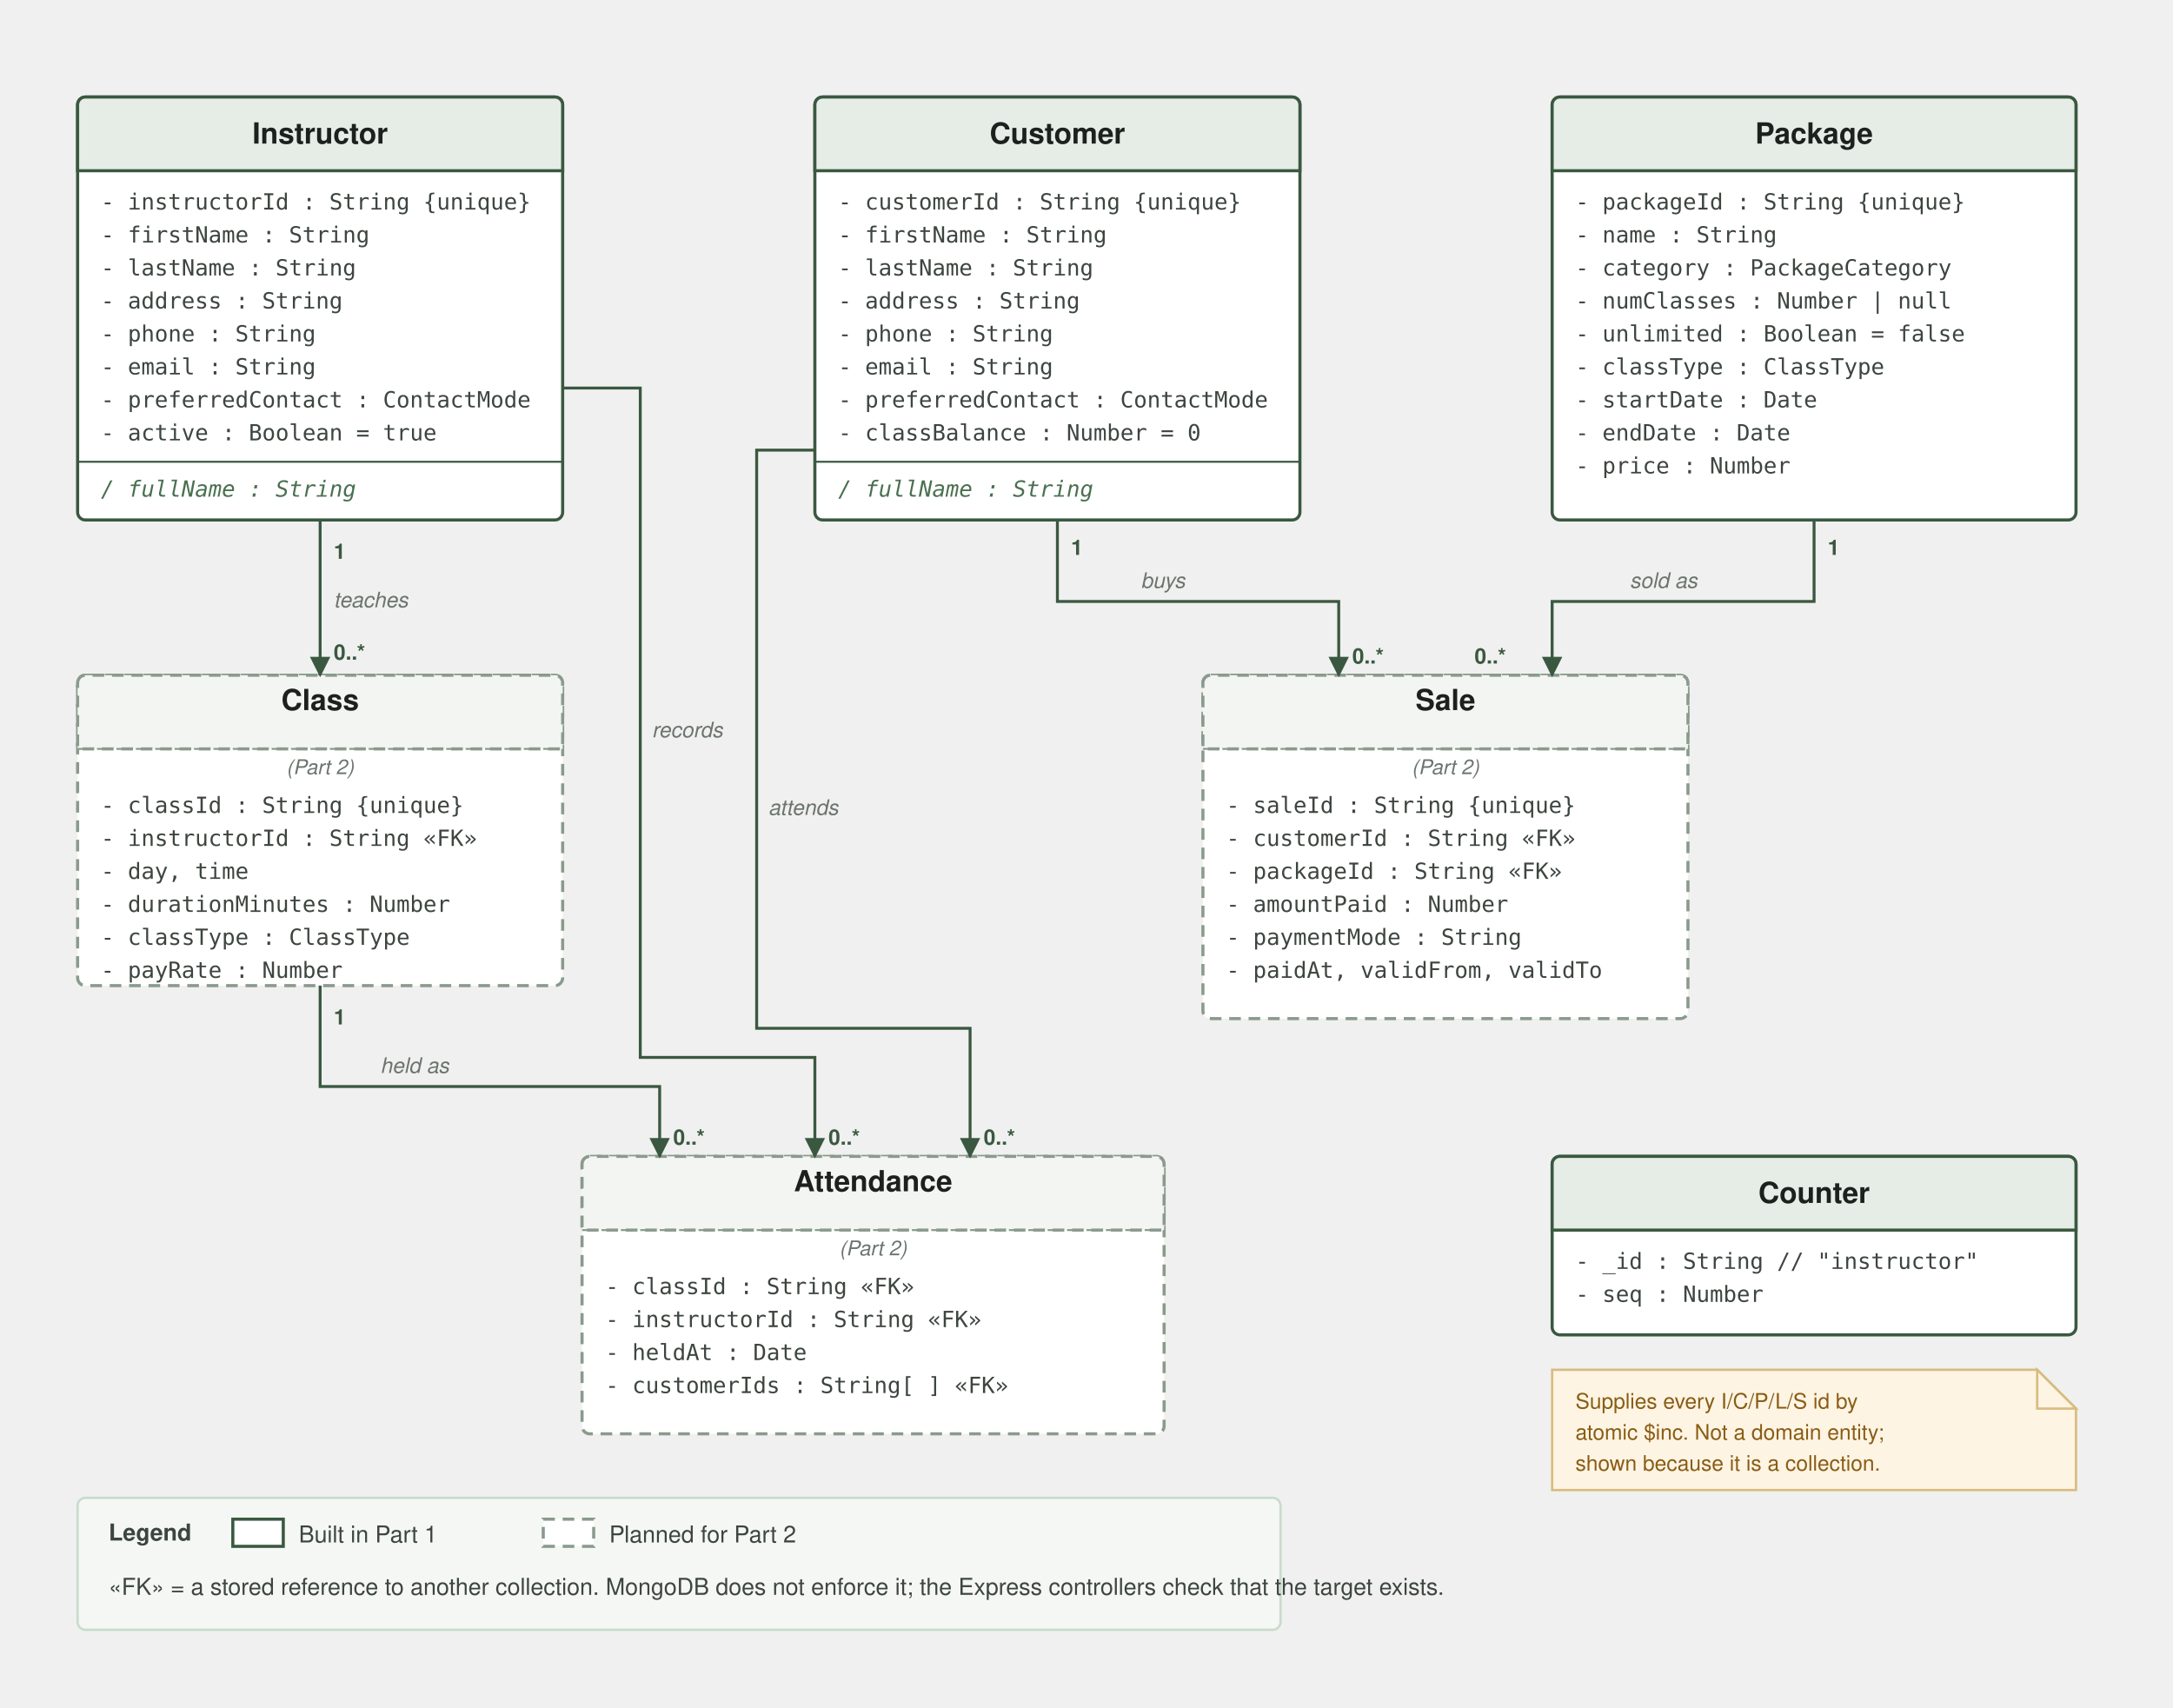
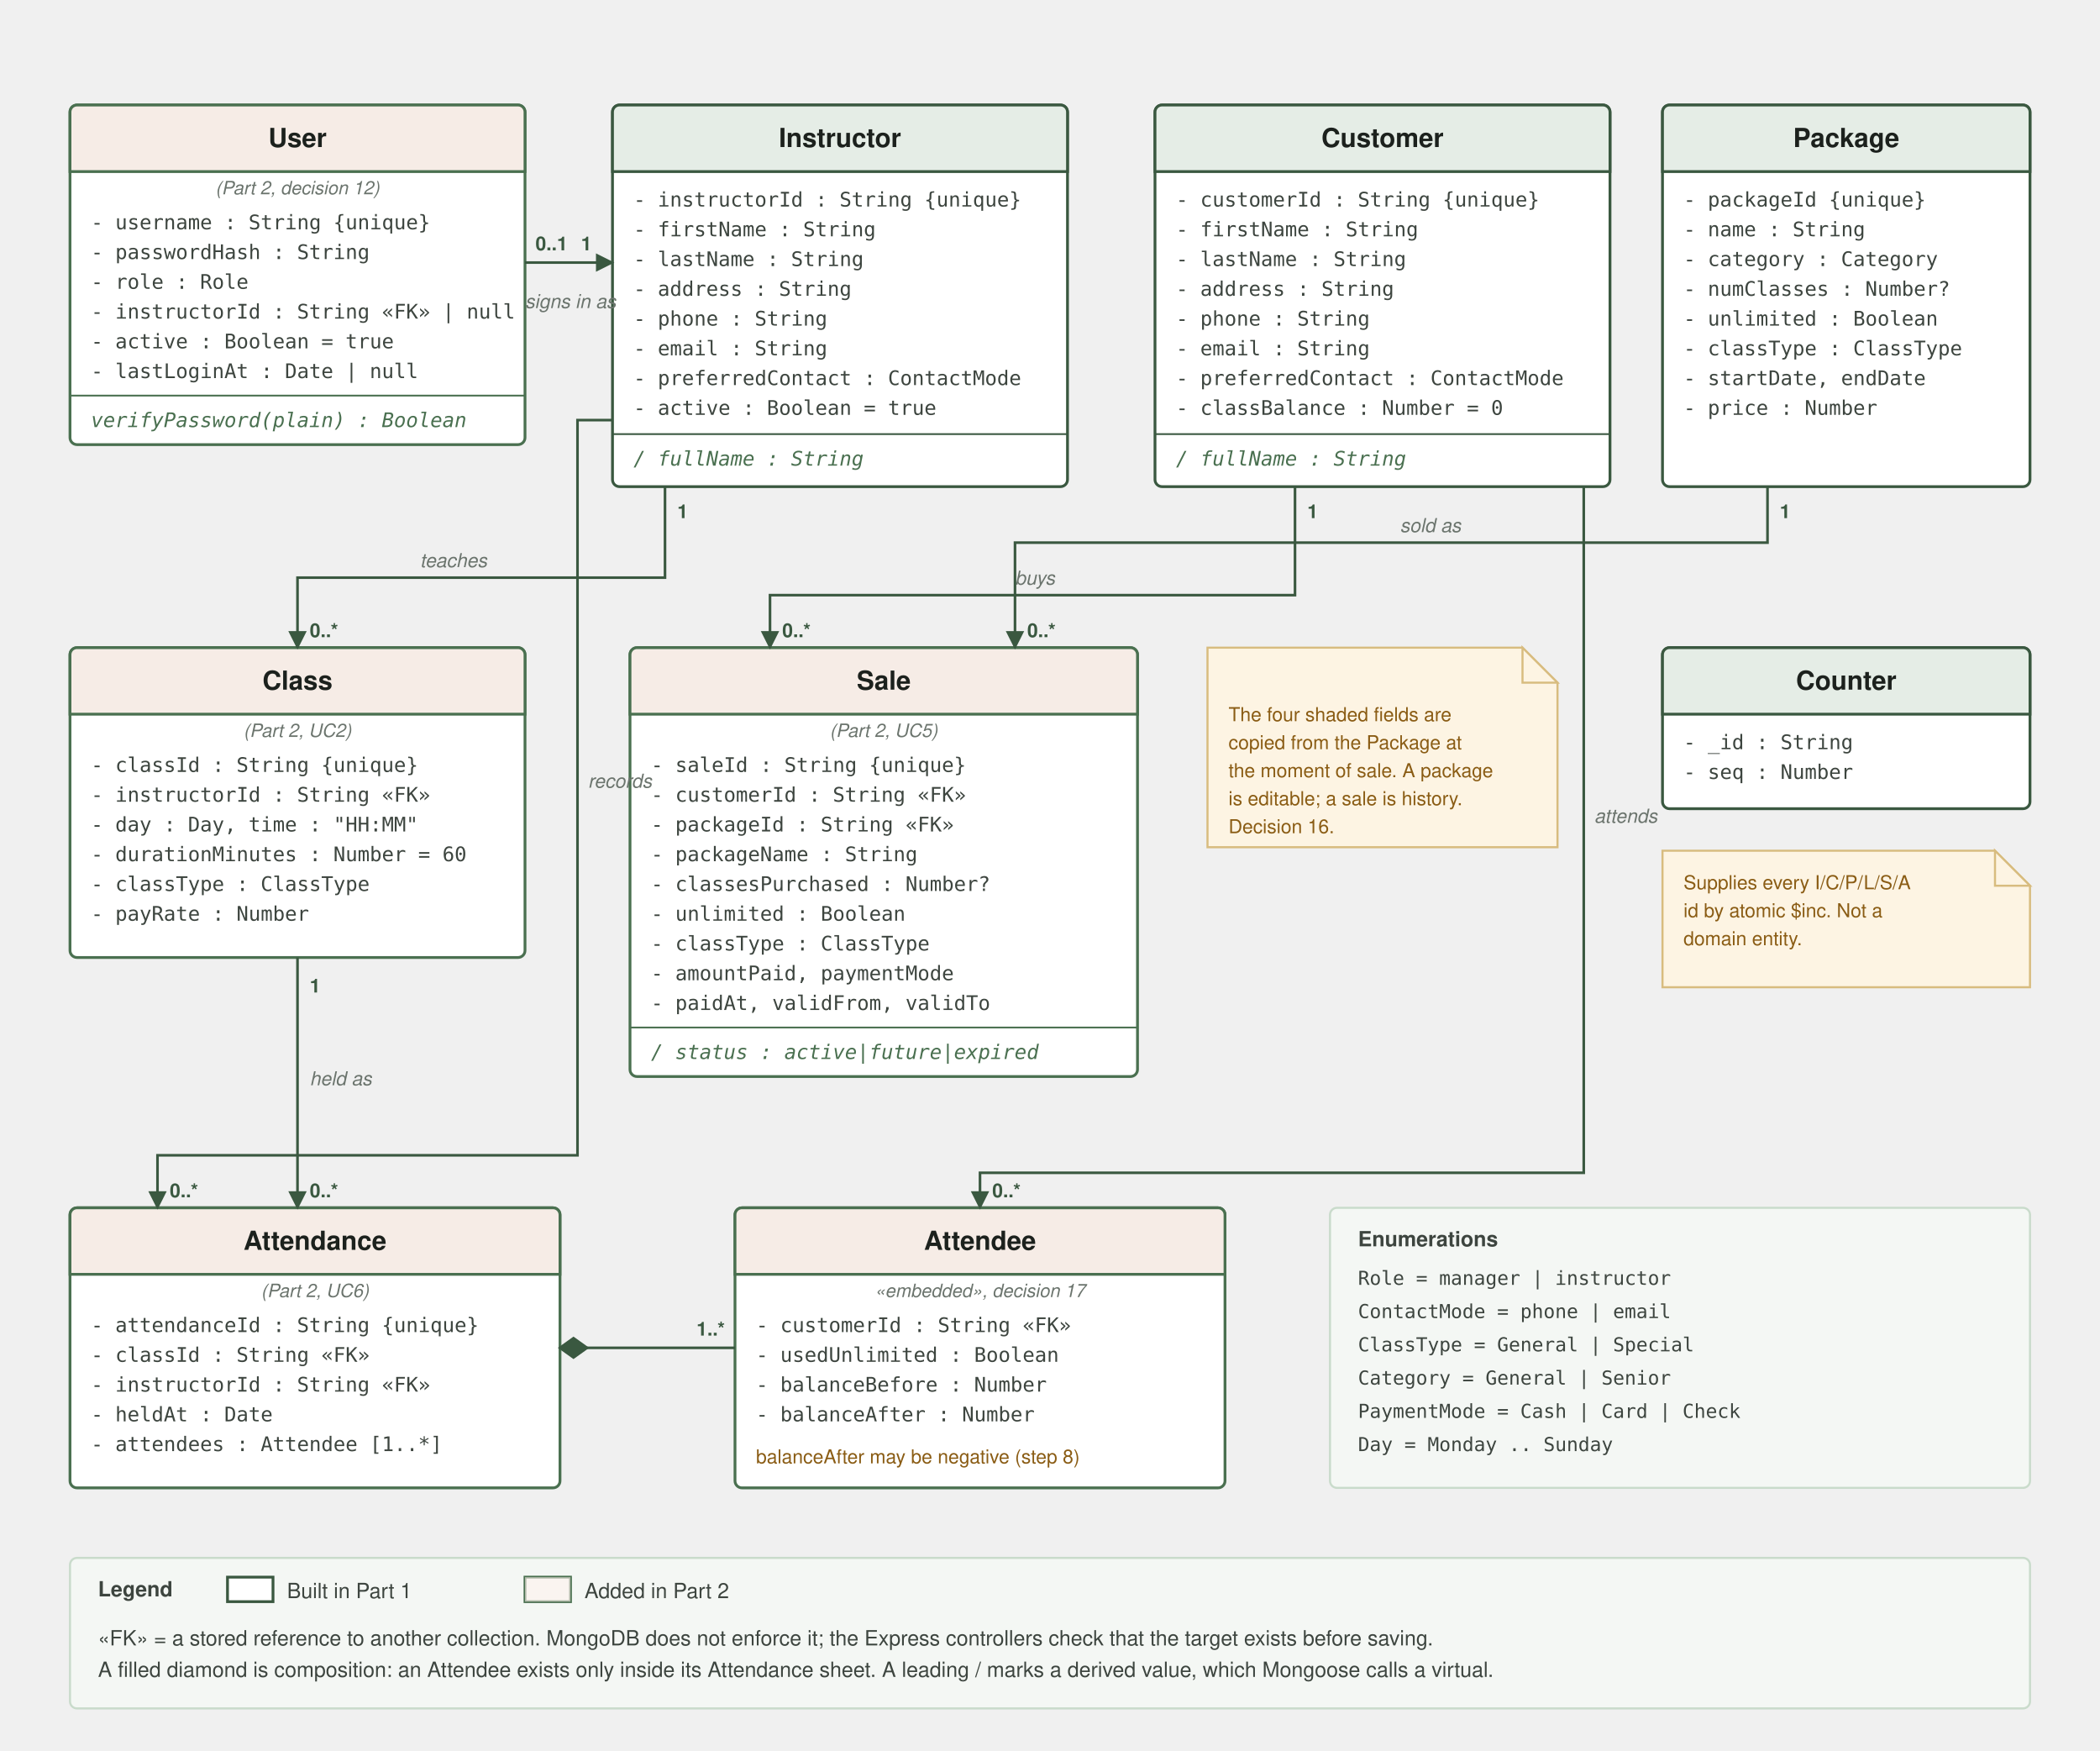
- <svg xmlns="http://www.w3.org/2000/svg" viewBox="0 0 1120 880" width="1120" height="880" font-family="Helvetica, Arial, sans-serif">
+ <svg xmlns="http://www.w3.org/2000/svg" viewBox="0 0 1200 1000" width="1200" height="1000" font-family="Helvetica, Arial, sans-serif">
  <defs>
    <marker id="arrow" viewBox="0 0 10 10" refX="9" refY="5" markerWidth="7" markerHeight="7" orient="auto-start-reverse">
      <path d="M 0 0 L 10 5 L 0 10 z" fill="#3a5840" />
    </marker>
+     <marker id="diamond" viewBox="0 0 14 10" refX="1" refY="5" markerWidth="12" markerHeight="10" orient="auto">
+       <path d="M 0 5 L 7 0 L 14 5 L 7 10 z" fill="#3a5840" />
+     </marker>
  </defs>
  <style>
    .box       { fill:#ffffff; stroke:#3a5840; stroke-width:1.6; }
-     .box-p2    { fill:#ffffff; stroke:#8a9a8c; stroke-width:1.6; stroke-dasharray:6 4; }
+     .box-p2    { fill:#ffffff; stroke:#4a7050; stroke-width:1.6; }
    .hdr       { fill:#e5ede6; stroke:#3a5840; stroke-width:1.6; }
-     .hdr-p2    { fill:#f2f5f2; stroke:#8a9a8c; stroke-width:1.6; stroke-dasharray:6 4; }
+     .hdr-p2    { fill:#f6ece6; stroke:#4a7050; stroke-width:1.6; }
    .cname     { font-size:15px; font-weight:700; fill:#1c211d; text-anchor:middle; }
    .stereo    { font-size:10.5px; fill:#6b746d; text-anchor:middle; font-style:italic; }
    .attr      { font-size:11.5px; fill:#3d453f; font-family:"SF Mono", Menlo, Consolas, monospace; }
    .op        { font-size:11.5px; fill:#4a7050; font-family:"SF Mono", Menlo, Consolas, monospace; font-style:italic; }
    .sep       { stroke:#3a5840; stroke-width:1; }
-     .sep-p2    { stroke:#8a9a8c; stroke-width:1; stroke-dasharray:6 4; }
+     .sep-p2    { stroke:#4a7050; stroke-width:1; }
    .edge      { stroke:#3a5840; stroke-width:1.5; fill:none; }
    .mult      { font-size:11px; fill:#3a5840; font-weight:600; }
    .role      { font-size:11px; fill:#6b746d; font-style:italic; }
    .legend    { font-size:12px; fill:#3d453f; }
    .note      { fill:#fdf4e3; stroke:#d8bc7f; stroke-width:1.2; }
    .notetxt   { font-size:11px; fill:#8a5c14; }
+     .enumbox   { fill:#f4f7f4; stroke:#c9dbcb; stroke-width:1.2; }
+     .enumtxt   { font-size:11px; fill:#3d453f; font-family:"SF Mono", Menlo, Consolas, monospace; }
  </style>
-   <rect class="box" x="40" y="50" width="250" height="218" rx="4" />
-   <path class="hdr" d="M40 54 a4 4 0 0 1 4 -4 h242 a4 4 0 0 1 4 4 v34 h-250 z" />
-   <line class="sep" x1="40" y1="88" x2="290" y2="88" />
-   <text class="cname" x="165" y="74">Instructor</text>
-   <text class="attr" x="52" y="108">- instructorId : String {unique}</text>
-   <text class="attr" x="52" y="125">- firstName : String</text>
-   <text class="attr" x="52" y="142">- lastName : String</text>
-   <text class="attr" x="52" y="159">- address : String</text>
-   <text class="attr" x="52" y="176">- phone : String</text>
-   <text class="attr" x="52" y="193">- email : String</text>
-   <text class="attr" x="52" y="210">- preferredContact : ContactMode</text>
-   <text class="attr" x="52" y="227">- active : Boolean = true</text>
-   <line class="sep" x1="40" y1="238" x2="290" y2="238" />
-   <text class="op" x="52" y="256">/ fullName : String</text>
-   <rect class="box" x="420" y="50" width="250" height="218" rx="4" />
-   <path class="hdr" d="M420 54 a4 4 0 0 1 4 -4 h242 a4 4 0 0 1 4 4 v34 h-250 z" />
-   <line class="sep" x1="420" y1="88" x2="670" y2="88" />
-   <text class="cname" x="545" y="74">Customer</text>
-   <text class="attr" x="432" y="108">- customerId : String {unique}</text>
-   <text class="attr" x="432" y="125">- firstName : String</text>
-   <text class="attr" x="432" y="142">- lastName : String</text>
-   <text class="attr" x="432" y="159">- address : String</text>
-   <text class="attr" x="432" y="176">- phone : String</text>
-   <text class="attr" x="432" y="193">- email : String</text>
-   <text class="attr" x="432" y="210">- preferredContact : ContactMode</text>
-   <text class="attr" x="432" y="227">- classBalance : Number = 0</text>
-   <line class="sep" x1="420" y1="238" x2="670" y2="238" />
-   <text class="op" x="432" y="256">/ fullName : String</text>
-   <rect class="box" x="800" y="50" width="270" height="218" rx="4" />
-   <path class="hdr" d="M800 54 a4 4 0 0 1 4 -4 h262 a4 4 0 0 1 4 4 v34 h-270 z" />
-   <line class="sep" x1="800" y1="88" x2="1070" y2="88" />
-   <text class="cname" x="935" y="74">Package</text>
-   <text class="attr" x="812" y="108">- packageId : String {unique}</text>
-   <text class="attr" x="812" y="125">- name : String</text>
-   <text class="attr" x="812" y="142">- category : PackageCategory</text>
-   <text class="attr" x="812" y="159">- numClasses : Number | null</text>
-   <text class="attr" x="812" y="176">- unlimited : Boolean = false</text>
-   <text class="attr" x="812" y="193">- classType : ClassType</text>
-   <text class="attr" x="812" y="210">- startDate : Date</text>
-   <text class="attr" x="812" y="227">- endDate : Date</text>
-   <text class="attr" x="812" y="244">- price : Number</text>
-   <rect class="box-p2" x="40" y="348" width="250" height="160" rx="4" />
-   <path class="hdr-p2" d="M40 352 a4 4 0 0 1 4 -4 h242 a4 4 0 0 1 4 4 v34 h-250 z" />
-   <line class="sep-p2" x1="40" y1="386" x2="290" y2="386" />
-   <text class="cname" x="165" y="366">Class</text>
-   <text class="stereo" x="165" y="399">(Part 2)</text>
-   <text class="attr" x="52" y="419">- classId : String {unique}</text>
-   <text class="attr" x="52" y="436">- instructorId : String «FK»</text>
-   <text class="attr" x="52" y="453">- day, time</text>
-   <text class="attr" x="52" y="470">- durationMinutes : Number</text>
-   <text class="attr" x="52" y="487">- classType : ClassType</text>
-   <text class="attr" x="52" y="504">- payRate : Number</text>
-   <rect class="box-p2" x="620" y="348" width="250" height="177" rx="4" />
-   <path class="hdr-p2" d="M620 352 a4 4 0 0 1 4 -4 h242 a4 4 0 0 1 4 4 v34 h-250 z" />
-   <line class="sep-p2" x1="620" y1="386" x2="870" y2="386" />
-   <text class="cname" x="745" y="366">Sale</text>
-   <text class="stereo" x="745" y="399">(Part 2)</text>
-   <text class="attr" x="632" y="419">- saleId : String {unique}</text>
-   <text class="attr" x="632" y="436">- customerId : String «FK»</text>
-   <text class="attr" x="632" y="453">- packageId : String «FK»</text>
-   <text class="attr" x="632" y="470">- amountPaid : Number</text>
-   <text class="attr" x="632" y="487">- paymentMode : String</text>
-   <text class="attr" x="632" y="504">- paidAt, validFrom, validTo</text>
-   <rect class="box-p2" x="300" y="596" width="300" height="143" rx="4" />
-   <path class="hdr-p2" d="M300 600 a4 4 0 0 1 4 -4 h292 a4 4 0 0 1 4 4 v34 h-300 z" />
-   <line class="sep-p2" x1="300" y1="634" x2="600" y2="634" />
-   <text class="cname" x="450" y="614">Attendance</text>
-   <text class="stereo" x="450" y="647">(Part 2)</text>
-   <text class="attr" x="312" y="667">- classId : String «FK»</text>
-   <text class="attr" x="312" y="684">- instructorId : String «FK»</text>
-   <text class="attr" x="312" y="701">- heldAt : Date</text>
-   <text class="attr" x="312" y="718">- customerIds : String[ ] «FK»</text>
-   <rect class="box" x="800" y="596" width="270" height="92" rx="4" />
-   <path class="hdr" d="M800 600 a4 4 0 0 1 4 -4 h262 a4 4 0 0 1 4 4 v34 h-270 z" />
-   <line class="sep" x1="800" y1="634" x2="1070" y2="634" />
-   <text class="cname" x="935" y="620">Counter</text>
-   <text class="attr" x="812" y="654">- _id : String  // "instructor"</text>
-   <text class="attr" x="812" y="671">- seq : Number</text>
-   <path class="note" d="M800 706 h250 l20 20 v42 h-270 z" />
-   <path class="note" d="M1050 706 v20 h20 z" />
-   <text class="notetxt" x="812" y="726">Supplies every I/C/P/L/S id by</text>
-   <text class="notetxt" x="812" y="742">atomic $inc. Not a domain entity;</text>
-   <text class="notetxt" x="812" y="758">shown because it is a collection.</text>
-   <path class="edge" d="M165 268 V348" marker-end="url(#arrow)" />
-   <text class="mult" x="172" y="288">1</text>
-   <text class="role" x="172" y="313">teaches</text>
-   <text class="mult" x="172" y="340">0..*</text>
-   <path class="edge" d="M545 268 V310 H690 V348" marker-end="url(#arrow)" />
-   <text class="mult" x="552" y="286">1</text>
-   <text class="role" x="588" y="303">buys</text>
-   <text class="mult" x="697" y="342">0..*</text>
-   <path class="edge" d="M935 268 V310 H800 V348" marker-end="url(#arrow)" />
-   <text class="mult" x="942" y="286">1</text>
-   <text class="role" x="840" y="303">sold as</text>
-   <text class="mult" x="760" y="342">0..*</text>
-   <path class="edge" d="M165 508 V560 H340 V596" marker-end="url(#arrow)" />
-   <text class="mult" x="172" y="528">1</text>
-   <text class="role" x="196" y="553">held as</text>
-   <text class="mult" x="347" y="590">0..*</text>
-   <path class="edge" d="M290 200 H330 V545 H420 V596" marker-end="url(#arrow)" />
-   <text class="role" x="336" y="380">records</text>
-   <text class="mult" x="427" y="590">0..*</text>
-   <path class="edge" d="M420 232 H390 V530 H500 V596" marker-end="url(#arrow)" />
-   <text class="role" x="396" y="420">attends</text>
-   <text class="mult" x="507" y="590">0..*</text>
-   <rect x="40" y="772" width="620" height="68" rx="4" fill="#f4f7f4" stroke="#c9dbcb" stroke-width="1.2" />
-   <text class="legend" x="56" y="794" font-weight="700">Legend</text>
-   <rect x="120" y="783" width="26" height="14" fill="#fff" stroke="#3a5840" stroke-width="1.6" />
-   <text class="legend" x="154" y="795">Built in Part 1</text>
-   <rect x="280" y="783" width="26" height="14" fill="#fff" stroke="#8a9a8c" stroke-width="1.6" stroke-dasharray="6 4" />
-   <text class="legend" x="314" y="795">Planned for Part 2</text>
-   <text class="legend" x="56" y="822" font-size="10.5" fill="#6b746d">«FK» = a stored reference to another collection. MongoDB does not enforce it; the Express controllers check that the target exists.</text>
+   <rect class="box-p2" x="40" y="60" width="260" height="194" rx="4" />
+   <path class="hdr-p2" d="M40 64 a4 4 0 0 1 4 -4 h252 a4 4 0 0 1 4 4 v34 h-260 z" />
+   <line class="sep-p2" x1="40" y1="98" x2="300" y2="98" />
+   <text class="cname" x="170" y="84">User</text>
+   <text class="stereo" x="170" y="111">(Part 2, decision 12)</text>
+   <text class="attr" x="52" y="131">- username : String {unique}</text>
+   <text class="attr" x="52" y="148">- passwordHash : String</text>
+   <text class="attr" x="52" y="165">- role : Role</text>
+   <text class="attr" x="52" y="182">- instructorId : String «FK» | null</text>
+   <text class="attr" x="52" y="199">- active : Boolean = true</text>
+   <text class="attr" x="52" y="216">- lastLoginAt : Date | null</text>
+   <line class="sep-p2" x1="40" y1="226" x2="300" y2="226" />
+   <text class="op" x="52" y="244">verifyPassword(plain) : Boolean</text>
+   <rect class="box" x="350" y="60" width="260" height="218" rx="4" />
+   <path class="hdr" d="M350 64 a4 4 0 0 1 4 -4 h252 a4 4 0 0 1 4 4 v34 h-260 z" />
+   <line class="sep" x1="350" y1="98" x2="610" y2="98" />
+   <text class="cname" x="480" y="84">Instructor</text>
+   <text class="attr" x="362" y="118">- instructorId : String {unique}</text>
+   <text class="attr" x="362" y="135">- firstName : String</text>
+   <text class="attr" x="362" y="152">- lastName : String</text>
+   <text class="attr" x="362" y="169">- address : String</text>
+   <text class="attr" x="362" y="186">- phone : String</text>
+   <text class="attr" x="362" y="203">- email : String</text>
+   <text class="attr" x="362" y="220">- preferredContact : ContactMode</text>
+   <text class="attr" x="362" y="237">- active : Boolean = true</text>
+   <line class="sep" x1="350" y1="248" x2="610" y2="248" />
+   <text class="op" x="362" y="266">/ fullName : String</text>
+   <rect class="box" x="660" y="60" width="260" height="218" rx="4" />
+   <path class="hdr" d="M660 64 a4 4 0 0 1 4 -4 h252 a4 4 0 0 1 4 4 v34 h-260 z" />
+   <line class="sep" x1="660" y1="98" x2="920" y2="98" />
+   <text class="cname" x="790" y="84">Customer</text>
+   <text class="attr" x="672" y="118">- customerId : String {unique}</text>
+   <text class="attr" x="672" y="135">- firstName : String</text>
+   <text class="attr" x="672" y="152">- lastName : String</text>
+   <text class="attr" x="672" y="169">- address : String</text>
+   <text class="attr" x="672" y="186">- phone : String</text>
+   <text class="attr" x="672" y="203">- email : String</text>
+   <text class="attr" x="672" y="220">- preferredContact : ContactMode</text>
+   <text class="attr" x="672" y="237">- classBalance : Number = 0</text>
+   <line class="sep" x1="660" y1="248" x2="920" y2="248" />
+   <text class="op" x="672" y="266">/ fullName : String</text>
+   <rect class="box" x="950" y="60" width="210" height="218" rx="4" />
+   <path class="hdr" d="M950 64 a4 4 0 0 1 4 -4 h202 a4 4 0 0 1 4 4 v34 h-210 z" />
+   <line class="sep" x1="950" y1="98" x2="1160" y2="98" />
+   <text class="cname" x="1055" y="84">Package</text>
+   <text class="attr" x="962" y="118">- packageId {unique}</text>
+   <text class="attr" x="962" y="135">- name : String</text>
+   <text class="attr" x="962" y="152">- category : Category</text>
+   <text class="attr" x="962" y="169">- numClasses : Number?</text>
+   <text class="attr" x="962" y="186">- unlimited : Boolean</text>
+   <text class="attr" x="962" y="203">- classType : ClassType</text>
+   <text class="attr" x="962" y="220">- startDate, endDate</text>
+   <text class="attr" x="962" y="237">- price : Number</text>
+   <rect class="box-p2" x="40" y="370" width="260" height="177" rx="4" />
+   <path class="hdr-p2" d="M40 374 a4 4 0 0 1 4 -4 h252 a4 4 0 0 1 4 4 v34 h-260 z" />
+   <line class="sep-p2" x1="40" y1="408" x2="300" y2="408" />
+   <text class="cname" x="170" y="394">Class</text>
+   <text class="stereo" x="170" y="421">(Part 2, UC2)</text>
+   <text class="attr" x="52" y="441">- classId : String {unique}</text>
+   <text class="attr" x="52" y="458">- instructorId : String «FK»</text>
+   <text class="attr" x="52" y="475">- day : Day, time : "HH:MM"</text>
+   <text class="attr" x="52" y="492">- durationMinutes : Number = 60</text>
+   <text class="attr" x="52" y="509">- classType : ClassType</text>
+   <text class="attr" x="52" y="526">- payRate : Number</text>
+   <rect class="box-p2" x="360" y="370" width="290" height="245" rx="4" />
+   <path class="hdr-p2" d="M360 374 a4 4 0 0 1 4 -4 h282 a4 4 0 0 1 4 4 v34 h-290 z" />
+   <line class="sep-p2" x1="360" y1="408" x2="650" y2="408" />
+   <text class="cname" x="505" y="394">Sale</text>
+   <text class="stereo" x="505" y="421">(Part 2, UC5)</text>
+   <text class="attr" x="372" y="441">- saleId : String {unique}</text>
+   <text class="attr" x="372" y="458">- customerId : String «FK»</text>
+   <text class="attr" x="372" y="475">- packageId : String «FK»</text>
+   <text class="attr" x="372" y="492">- packageName : String</text>
+   <text class="attr" x="372" y="509">- classesPurchased : Number?</text>
+   <text class="attr" x="372" y="526">- unlimited : Boolean</text>
+   <text class="attr" x="372" y="543">- classType : ClassType</text>
+   <text class="attr" x="372" y="560">- amountPaid, paymentMode</text>
+   <text class="attr" x="372" y="577">- paidAt, validFrom, validTo</text>
+   <line class="sep-p2" x1="360" y1="587" x2="650" y2="587" />
+   <text class="op" x="372" y="605">/ status : active|future|expired</text>
+   <path class="note" d="M690 370 h180 l20 20 v94 h-200 z" />
+   <path class="note" d="M870 370 v20 h20 z" />
+   <text class="notetxt" x="702" y="412">The four shaded fields are</text>
+   <text class="notetxt" x="702" y="428">copied from the Package at</text>
+   <text class="notetxt" x="702" y="444">the moment of sale. A package</text>
+   <text class="notetxt" x="702" y="460">is editable; a sale is history.</text>
+   <text class="notetxt" x="702" y="476">Decision 16.</text>
+   <rect class="box" x="950" y="370" width="210" height="92" rx="4" />
+   <path class="hdr" d="M950 374 a4 4 0 0 1 4 -4 h202 a4 4 0 0 1 4 4 v34 h-210 z" />
+   <line class="sep" x1="950" y1="408" x2="1160" y2="408" />
+   <text class="cname" x="1055" y="394">Counter</text>
+   <text class="attr" x="962" y="428">- _id : String</text>
+   <text class="attr" x="962" y="445">- seq : Number</text>
+   <path class="note" d="M950 486 h190 l20 20 v58 h-210 z" />
+   <path class="note" d="M1140 486 v20 h20 z" />
+   <text class="notetxt" x="962" y="508">Supplies every I/C/P/L/S/A</text>
+   <text class="notetxt" x="962" y="524">id by atomic $inc. Not a</text>
+   <text class="notetxt" x="962" y="540">domain entity.</text>
+   <rect class="box-p2" x="40" y="690" width="280" height="160" rx="4" />
+   <path class="hdr-p2" d="M40 694 a4 4 0 0 1 4 -4 h272 a4 4 0 0 1 4 4 v34 h-280 z" />
+   <line class="sep-p2" x1="40" y1="728" x2="320" y2="728" />
+   <text class="cname" x="180" y="714">Attendance</text>
+   <text class="stereo" x="180" y="741">(Part 2, UC6)</text>
+   <text class="attr" x="52" y="761">- attendanceId : String {unique}</text>
+   <text class="attr" x="52" y="778">- classId : String «FK»</text>
+   <text class="attr" x="52" y="795">- instructorId : String «FK»</text>
+   <text class="attr" x="52" y="812">- heldAt : Date</text>
+   <text class="attr" x="52" y="829">- attendees : Attendee [1..*]</text>
+   <rect class="box-p2" x="420" y="690" width="280" height="160" rx="4" />
+   <path class="hdr-p2" d="M420 694 a4 4 0 0 1 4 -4 h272 a4 4 0 0 1 4 4 v34 h-280 z" />
+   <line class="sep-p2" x1="420" y1="728" x2="700" y2="728" />
+   <text class="cname" x="560" y="714">Attendee</text>
+   <text class="stereo" x="560" y="741">«embedded», decision 17</text>
+   <text class="attr" x="432" y="761">- customerId : String «FK»</text>
+   <text class="attr" x="432" y="778">- usedUnlimited : Boolean</text>
+   <text class="attr" x="432" y="795">- balanceBefore : Number</text>
+   <text class="attr" x="432" y="812">- balanceAfter : Number</text>
+   <text class="notetxt" x="432" y="836">balanceAfter may be negative (step 8)</text>
+   <rect class="enumbox" x="760" y="690" width="400" height="160" rx="4" />
+   <text class="legend" x="776" y="712" font-weight="700">Enumerations</text>
+   <text class="enumtxt" x="776" y="734">Role          = manager | instructor</text>
+   <text class="enumtxt" x="776" y="753">ContactMode   = phone | email</text>
+   <text class="enumtxt" x="776" y="772">ClassType     = General | Special</text>
+   <text class="enumtxt" x="776" y="791">Category      = General | Senior</text>
+   <text class="enumtxt" x="776" y="810">PaymentMode   = Cash | Card | Check</text>
+   <text class="enumtxt" x="776" y="829">Day           = Monday .. Sunday</text>
+   <path class="edge" d="M300 150 H350" marker-end="url(#arrow)" />
+   <text class="mult" x="306" y="143">0..1</text>
+   <text class="role" x="300" y="176">signs in as</text>
+   <text class="mult" x="332" y="143">1</text>
+   <path class="edge" d="M380 278 V330 H170 V370" marker-end="url(#arrow)" />
+   <text class="mult" x="387" y="296">1</text>
+   <text class="role" x="240" y="324">teaches</text>
+   <text class="mult" x="177" y="364">0..*</text>
+   <path class="edge" d="M740 278 V340 H440 V370" marker-end="url(#arrow)" />
+   <text class="mult" x="747" y="296">1</text>
+   <text class="role" x="580" y="334">buys</text>
+   <text class="mult" x="447" y="364">0..*</text>
+   <path class="edge" d="M1010 278 V310 H580 V370" marker-end="url(#arrow)" />
+   <text class="mult" x="1017" y="296">1</text>
+   <text class="role" x="800" y="304">sold as</text>
+   <text class="mult" x="587" y="364">0..*</text>
+   <path class="edge" d="M170 547 V690" marker-end="url(#arrow)" />
+   <text class="mult" x="177" y="567">1</text>
+   <text class="role" x="177" y="620">held as</text>
+   <text class="mult" x="177" y="684">0..*</text>
+   <path class="edge" d="M350 240 H330 V660 H90 V690" marker-end="url(#arrow)" />
+   <text class="role" x="336" y="450">records</text>
+   <text class="mult" x="97" y="684">0..*</text>
+   <path class="edge" d="M320 770 H420" marker-start="url(#diamond)" />
+   <text class="mult" x="398" y="763">1..*</text>
+   <path class="edge" d="M905 278 V670 H560 V690" marker-end="url(#arrow)" />
+   <text class="role" x="911" y="470">attends</text>
+   <text class="mult" x="567" y="684">0..*</text>
+   <rect x="40" y="890" width="1120" height="86" rx="4" fill="#f4f7f4" stroke="#c9dbcb" stroke-width="1.2" />
+   <text class="legend" x="56" y="912" font-weight="700">Legend</text>
+   <rect x="130" y="901" width="26" height="14" fill="#fff" stroke="#3a5840" stroke-width="1.6" />
+   <text class="legend" x="164" y="913">Built in Part 1</text>
+   <rect x="300" y="901" width="26" height="14" fill="#fff" stroke="#4a7050" stroke-width="1.6" />
+   <path d="M300 901 h26 v14 h-26 z" fill="#f6ece6" opacity="0.6" />
+   <text class="legend" x="334" y="913">Added in Part 2</text>
+   <text class="legend" x="56" y="940" font-size="10.5" fill="#6b746d">«FK» = a stored reference to another collection. MongoDB does not enforce it; the Express controllers check that the target exists before saving.</text>
+   <text class="legend" x="56" y="958" font-size="10.5" fill="#6b746d">A filled diamond is composition: an Attendee exists only inside its Attendance sheet. A leading / marks a derived value, which Mongoose calls a virtual.</text>
</svg>
